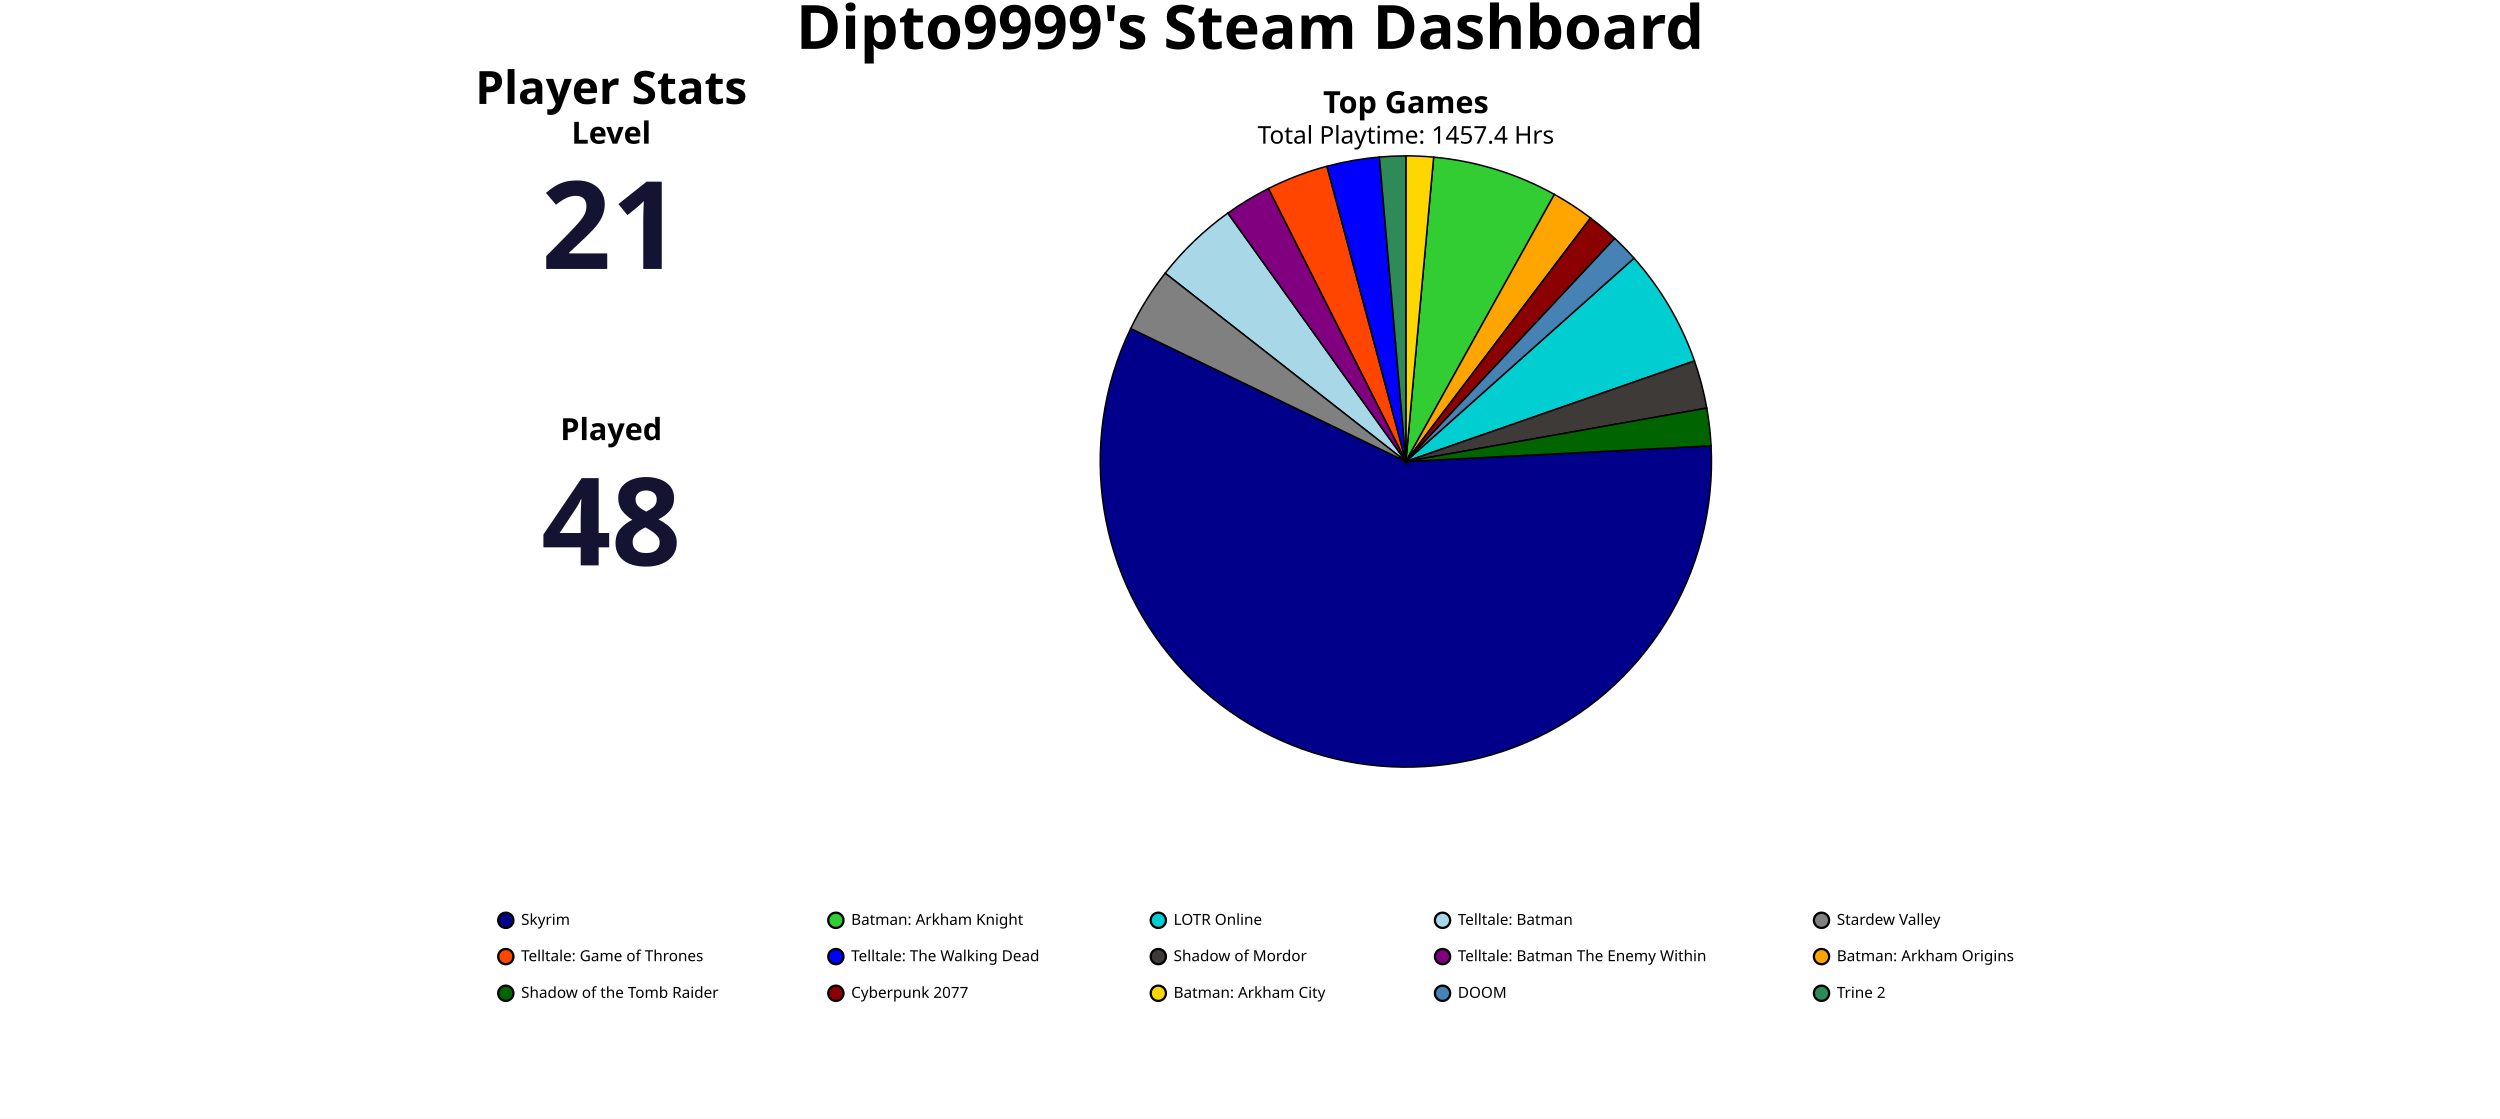
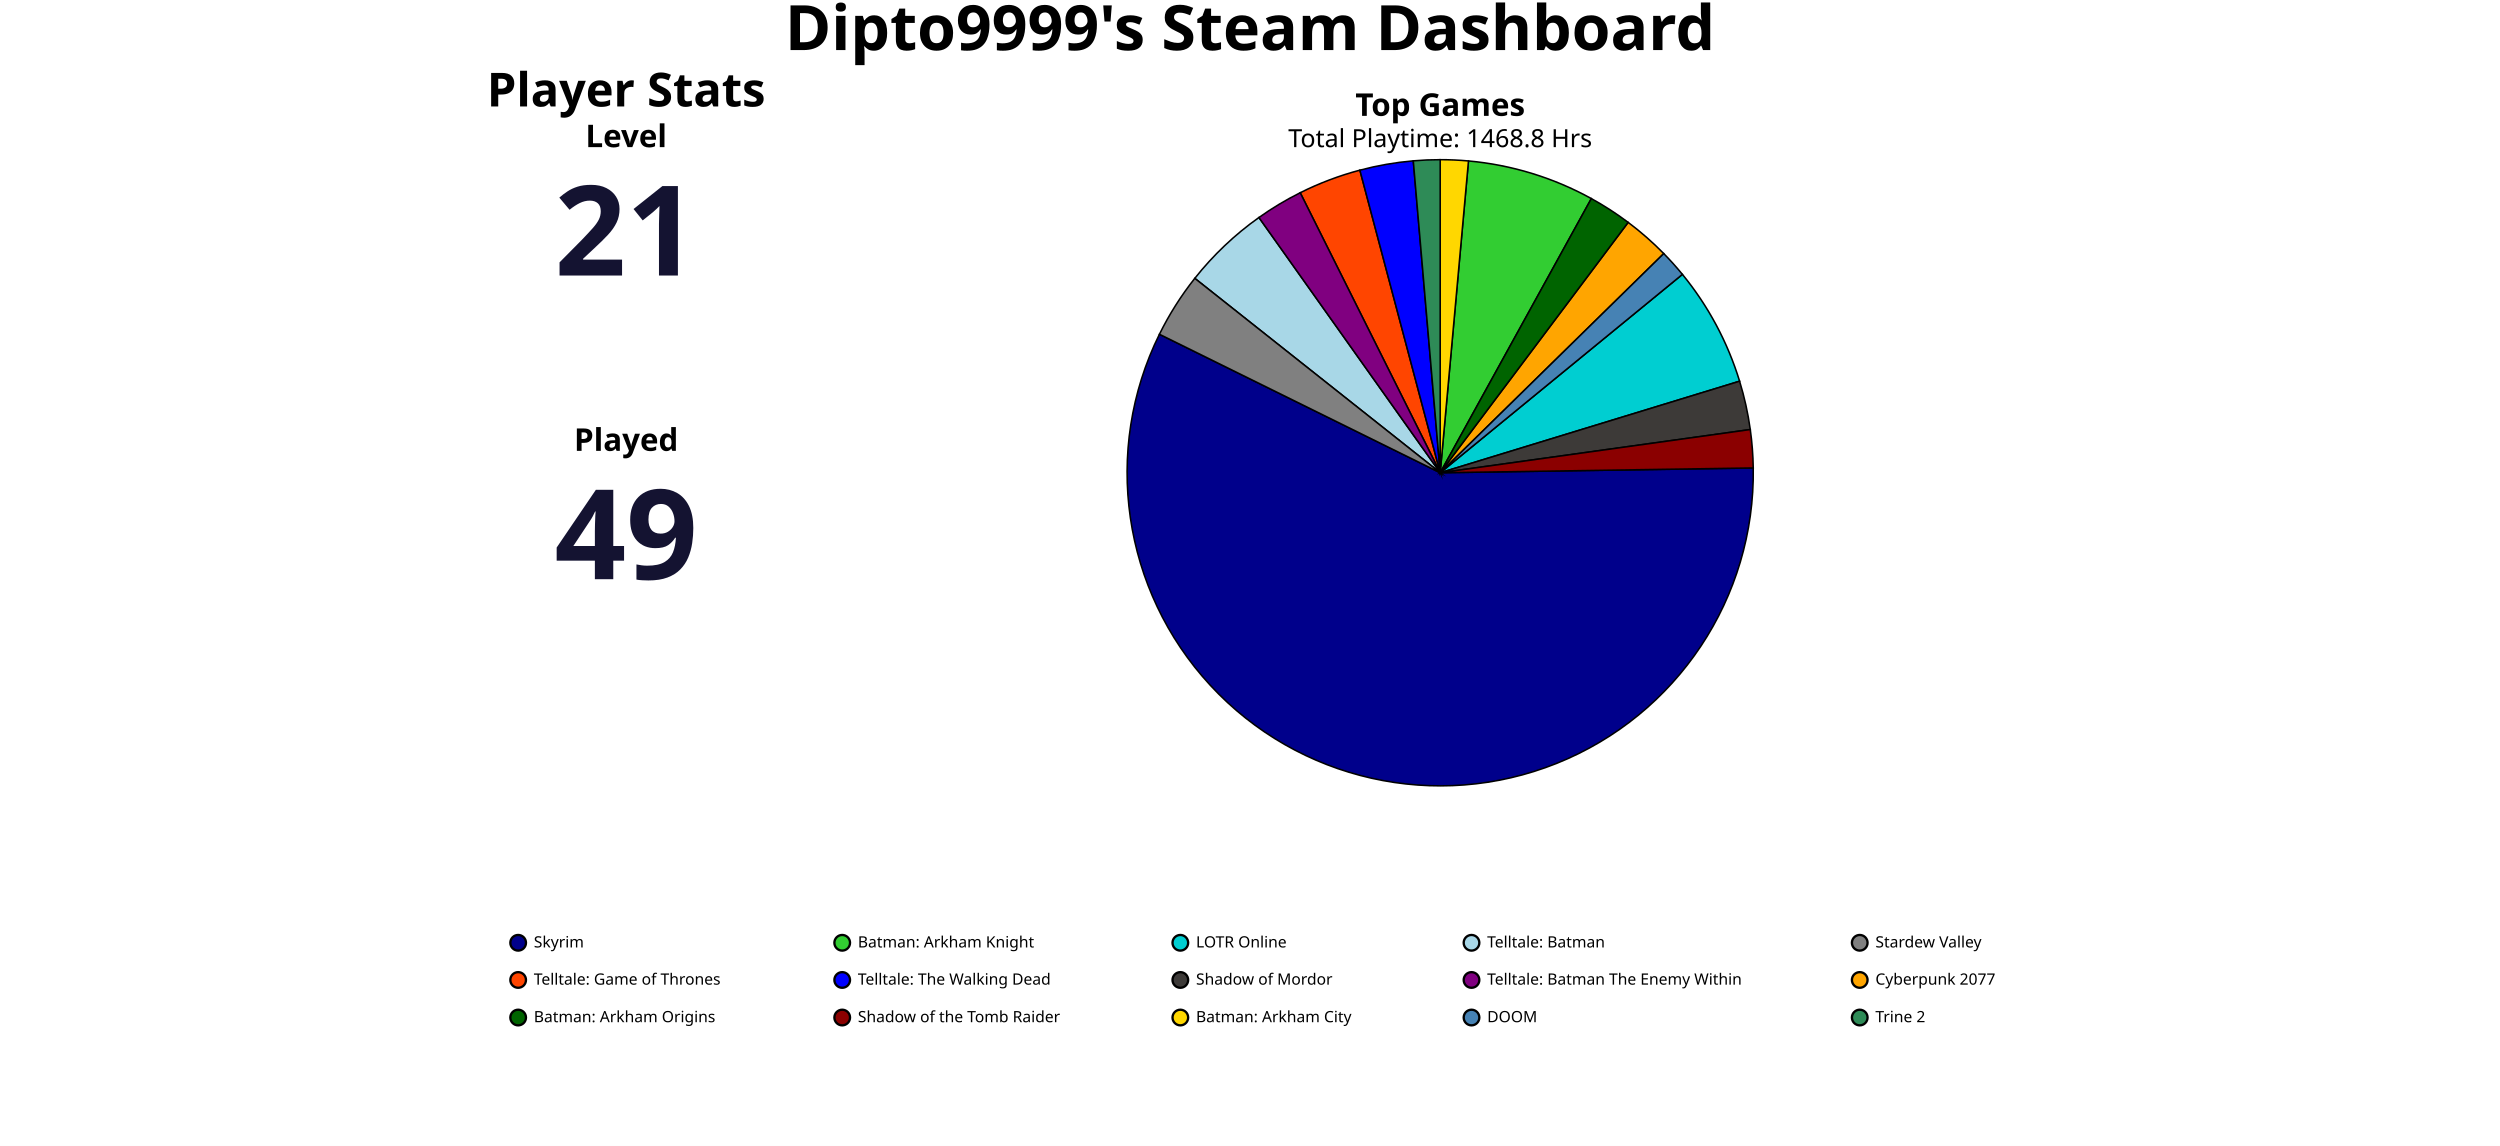
- <svg xmlns="http://www.w3.org/2000/svg" version="1.1" class="marks" width="1636" height="732" viewBox="0 0 1636 732">
-   <rect width="1636" height="732" fill="white" />
+ <svg xmlns="http://www.w3.org/2000/svg" version="1.1" class="marks" width="1597" height="732" viewBox="0 0 1597 732">
+   <rect width="1597" height="732" fill="white" />
  <g fill="none" stroke-miterlimit="10" transform="translate(250,102)">
    <g class="mark-group role-frame root" role="graphics-object" aria-roledescription="group mark container">
      <g transform="translate(0,0)">
        <path class="background" aria-hidden="true" d="M0,0h0v0h0Z" />
        <g>
          <g class="mark-group role-scope concat_0_group" role="graphics-object" aria-roledescription="group mark container">
            <g transform="translate(0,0)">
              <path class="background" aria-hidden="true" d="M0,0h0v0h0Z" />
              <g>
                <g class="mark-group role-scope concat_0_concat_0_group" role="graphics-object" aria-roledescription="group mark container">
                  <g transform="translate(0,0)">
                    <path class="background" aria-hidden="true" d="M0,0h300v150h-300Z" stroke="#ddd" stroke-opacity="0" stroke-width="1.5" />
                    <g>
                      <g class="mark-text role-mark concat_0_concat_0_marks" role="graphics-object" aria-roledescription="text mark container">
                        <text aria-label="Metric: Level; Value: 21" role="graphics-symbol" aria-roledescription="text mark" text-anchor="middle" transform="translate(150,74)" font-family="sans-serif" font-size="80px" font-weight="bold" fill="#141331">21</text>
                      </g>
                      <g class="mark-group role-title">
                        <g transform="translate(150,-24)">
                          <path class="background" aria-hidden="true" d="M0,0h0v0h0Z" pointer-events="none" />
                          <g>
                            <g class="mark-text role-title-text" role="graphics-symbol" aria-roledescription="title" aria-label="Title text 'Level'" pointer-events="none">
                              <text text-anchor="middle" transform="translate(0,16)" font-family="sans-serif" font-size="20px" font-weight="bold" fill="#000" opacity="1">Level</text>
                            </g>
                          </g>
                          <path class="foreground" aria-hidden="true" d="" pointer-events="none" display="none" />
                        </g>
                      </g>
                    </g>
                    <path class="foreground" aria-hidden="true" d="" display="none" />
                  </g>
                </g>
                <g class="mark-group role-scope concat_0_concat_1_group" role="graphics-object" aria-roledescription="group mark container">
                  <g transform="translate(0,194)">
                    <path class="background" aria-hidden="true" d="M0,0h300v150h-300Z" stroke="#ddd" stroke-opacity="0" stroke-width="1.5" />
                    <g>
                      <g class="mark-text role-mark concat_0_concat_1_marks" role="graphics-object" aria-roledescription="text mark container">
-                         <text aria-label="Metric: Played; Value: 48" role="graphics-symbol" aria-roledescription="text mark" text-anchor="middle" transform="translate(150,74)" font-family="sans-serif" font-size="80px" font-weight="bold" fill="#141331">48</text>
+                         <text aria-label="Metric: Played; Value: 49" role="graphics-symbol" aria-roledescription="text mark" text-anchor="middle" transform="translate(150,74)" font-family="sans-serif" font-size="80px" font-weight="bold" fill="#141331">49</text>
                      </g>
                      <g class="mark-group role-title">
                        <g transform="translate(150,-24)">
                          <path class="background" aria-hidden="true" d="M0,0h0v0h0Z" pointer-events="none" />
                          <g>
                            <g class="mark-text role-title-text" role="graphics-symbol" aria-roledescription="title" aria-label="Title text 'Played'" pointer-events="none">
                              <text text-anchor="middle" transform="translate(0,16)" font-family="sans-serif" font-size="20px" font-weight="bold" fill="#000" opacity="1">Played</text>
                            </g>
                          </g>
                          <path class="foreground" aria-hidden="true" d="" pointer-events="none" display="none" />
                        </g>
                      </g>
                    </g>
                    <path class="foreground" aria-hidden="true" d="" display="none" />
                  </g>
                </g>
                <g class="mark-group role-title">
                  <g transform="translate(150,-58)">
                    <path class="background" aria-hidden="true" d="M0,0h0v0h0Z" pointer-events="none" />
                    <g>
                      <g class="mark-text role-title-text" role="graphics-symbol" aria-roledescription="title" aria-label="Title text 'Player Stats'" pointer-events="none">
                        <text text-anchor="middle" transform="translate(0,24)" font-family="sans-serif" font-size="30px" font-weight="bold" fill="#000" opacity="1">Player Stats</text>
                      </g>
                    </g>
                    <path class="foreground" aria-hidden="true" d="" pointer-events="none" display="none" />
                  </g>
                </g>
              </g>
              <path class="foreground" aria-hidden="true" d="" display="none" />
            </g>
          </g>
          <g class="mark-group role-scope concat_1_group" role="graphics-object" aria-roledescription="group mark container">
            <g transform="translate(320,0)">
              <path class="background" aria-hidden="true" d="M0,0h700v400h-700Z" />
              <g>
                <g class="mark-arc role-mark concat_1_marks" role="graphics-object" aria-roledescription="arc mark container">
-                   <path aria-label="playtime_percentage: 58; name: Skyrim; Game: Skyrim; Time (Hrs): 845.3; Playtime (%): 58.00" role="graphics-symbol" aria-roledescription="arc mark" transform="translate(350,200)" d="M-180.071,-87.031A200,200,0,1,0,199.736,-10.265L0,0Z" fill="#00008B" stroke="black" stroke-width="1" />
-                   <path aria-label="playtime_percentage: 6.63; name: Batman: Arkham Knight; Game: Batman: Arkham Knight; Time (Hrs): 96.6; Playtime (%): 6.63" role="graphics-symbol" aria-roledescription="arc mark" transform="translate(350,200)" d="M97.204,-174.79A200,200,0,0,0,18.191,-199.171L0,0Z" fill="#32CD32" stroke="black" stroke-width="1" />
-                   <path aria-label="playtime_percentage: 6.25; name: LOTR Online; Game: LOTR Online; Time (Hrs): 91.0; Playtime (%): 6.25" role="graphics-symbol" aria-roledescription="arc mark" transform="translate(350,200)" d="M188.865,-65.804A200,200,0,0,0,149.322,-133.053L0,0Z" fill="#00CED1" stroke="black" stroke-width="1" />
-                   <path aria-label="playtime_percentage: 4.54; name: Telltale: Batman; Game: Telltale: Batman; Time (Hrs): 66.2; Playtime (%): 4.54" role="graphics-symbol" aria-roledescription="arc mark" transform="translate(350,200)" d="M-116.508,-162.561A200,200,0,0,0,-157.534,-123.219L0,0Z" fill="#A8D7E7" stroke="black" stroke-width="1" />
-                   <path aria-label="playtime_percentage: 3.4; name: Stardew Valley; Game: Stardew Valley; Time (Hrs): 49.5; Playtime (%): 3.40" role="graphics-symbol" aria-roledescription="arc mark" transform="translate(350,200)" d="M-157.534,-123.219A200,200,0,0,0,-180.071,-87.031L0,0Z" fill="#808080" stroke="black" stroke-width="1" />
-                   <path aria-label="playtime_percentage: 3.27; name: Telltale: Game of Thrones; Game: Telltale: Game of Thrones; Time (Hrs): 47.7; Playtime (%): 3.27" role="graphics-symbol" aria-roledescription="arc mark" transform="translate(350,200)" d="M-51.668,-193.211A200,200,0,0,0,-89.988,-178.612L0,0Z" fill="#FF4500" stroke="black" stroke-width="1" />
-                   <path aria-label="playtime_percentage: 2.78; name: Telltale: The Walking Dead; Game: Telltale: The Walking Dead; Time (Hrs): 40.5; Playtime (%): 2.78" role="graphics-symbol" aria-roledescription="arc mark" transform="translate(350,200)" d="M-17.315,-199.249A200,200,0,0,0,-51.668,-193.211L0,0Z" fill="#0000FF" stroke="black" stroke-width="1" />
-                   <path aria-label="playtime_percentage: 2.54; name: Shadow of Mordor; Game: Shadow of Mordor; Time (Hrs): 37.0; Playtime (%): 2.54" role="graphics-symbol" aria-roledescription="arc mark" transform="translate(350,200)" d="M196.92,-34.963A200,200,0,0,0,188.865,-65.804L0,0Z" fill="#3D3A38" stroke="black" stroke-width="1" />
-                   <path aria-label="playtime_percentage: 2.47; name: Telltale: Batman The Enemy Within; Game: Telltale: Batman The Enemy Within; Time (Hrs): 35.9; Playtime (%): 2.47" role="graphics-symbol" aria-roledescription="arc mark" transform="translate(350,200)" d="M-89.988,-178.612A200,200,0,0,0,-116.508,-162.561L0,0Z" fill="#800080" stroke="black" stroke-width="1" />
-                   <path aria-label="playtime_percentage: 2.25; name: Batman: Arkham Origins; Game: Batman: Arkham Origins; Time (Hrs): 32.8; Playtime (%): 2.25" role="graphics-symbol" aria-roledescription="arc mark" transform="translate(350,200)" d="M120.855,-159.355A200,200,0,0,0,97.204,-174.79L0,0Z" fill="#FFA500" stroke="black" stroke-width="1" />
-                   <path aria-label="playtime_percentage: 1.98; name: Shadow of the Tomb Raider; Game: Shadow of the Tomb Raider; Time (Hrs): 28.8; Playtime (%): 1.98" role="graphics-symbol" aria-roledescription="arc mark" transform="translate(350,200)" d="M199.736,-10.265A200,200,0,0,0,196.92,-34.963L0,0Z" fill="#006400" stroke="black" stroke-width="1" />
-                   <path aria-label="playtime_percentage: 1.65; name: Cyberpunk 2077; Game: Cyberpunk 2077; Time (Hrs): 24.0; Playtime (%): 1.65" role="graphics-symbol" aria-roledescription="arc mark" transform="translate(350,200)" d="M136.693,-145.997A200,200,0,0,0,120.855,-159.355L0,0Z" fill="#8B0000" stroke="black" stroke-width="1" />
-                   <path aria-label="playtime_percentage: 1.45; name: Batman: Arkham City; Game: Batman: Arkham City; Time (Hrs): 21.1; Playtime (%): 1.45" role="graphics-symbol" aria-roledescription="arc mark" transform="translate(350,200)" d="M18.191,-199.171A200,200,0,0,0,0,-200L0,0Z" fill="#FFD700" stroke="black" stroke-width="1" />
-                   <path aria-label="playtime_percentage: 1.44; name: DOOM; Game: DOOM; Time (Hrs): 20.9; Playtime (%): 1.44" role="graphics-symbol" aria-roledescription="arc mark" transform="translate(350,200)" d="M149.322,-133.053A200,200,0,0,0,136.693,-145.997L0,0Z" fill="#4682B4" stroke="black" stroke-width="1" />
-                   <path aria-label="playtime_percentage: 1.38; name: Trine 2; Game: Trine 2; Time (Hrs): 20.1; Playtime (%): 1.38" role="graphics-symbol" aria-roledescription="arc mark" transform="translate(350,200)" d="M0,-200A200,200,0,0,0,-17.315,-199.249L0,0Z" fill="#2E8B57" stroke="black" stroke-width="1" />
+                   <path aria-label="playtime_percentage: 57.55; name: Skyrim; Game: Skyrim; Time (Hrs): 845.3; Playtime (%): 57.55" role="graphics-symbol" aria-roledescription="arc mark" transform="translate(350,200)" d="M-179.364,-88.479A200,200,0,1,0,199.976,-3.078L0,0Z" fill="#00008B" stroke="black" stroke-width="1" />
+                   <path aria-label="playtime_percentage: 6.58; name: Batman: Arkham Knight; Game: Batman: Arkham Knight; Time (Hrs): 96.6; Playtime (%): 6.58" role="graphics-symbol" aria-roledescription="arc mark" transform="translate(350,200)" d="M96.553,-175.15A200,200,0,0,0,18.067,-199.182L0,0Z" fill="#32CD32" stroke="black" stroke-width="1" />
+                   <path aria-label="playtime_percentage: 6.2; name: LOTR Online; Game: LOTR Online; Time (Hrs): 91.0; Playtime (%): 6.20" role="graphics-symbol" aria-roledescription="arc mark" transform="translate(350,200)" d="M191.254,-58.496A200,200,0,0,0,154.719,-126.736L0,0Z" fill="#00CED1" stroke="black" stroke-width="1" />
+                   <path aria-label="playtime_percentage: 4.51; name: Telltale: Batman; Game: Telltale: Batman; Time (Hrs): 66.2; Playtime (%): 4.51" role="graphics-symbol" aria-roledescription="arc mark" transform="translate(350,200)" d="M-115.802,-163.064A200,200,0,0,0,-156.768,-124.192L0,0Z" fill="#A8D7E7" stroke="black" stroke-width="1" />
+                   <path aria-label="playtime_percentage: 3.37; name: Stardew Valley; Game: Stardew Valley; Time (Hrs): 49.5; Playtime (%): 3.37" role="graphics-symbol" aria-roledescription="arc mark" transform="translate(350,200)" d="M-156.768,-124.192A200,200,0,0,0,-179.364,-88.479L0,0Z" fill="#808080" stroke="black" stroke-width="1" />
+                   <path aria-label="playtime_percentage: 3.25; name: Telltale: Game of Thrones; Game: Telltale: Game of Thrones; Time (Hrs): 47.7; Playtime (%): 3.25" role="graphics-symbol" aria-roledescription="arc mark" transform="translate(350,200)" d="M-51.309,-193.307A200,200,0,0,0,-89.435,-178.889L0,0Z" fill="#FF4500" stroke="black" stroke-width="1" />
+                   <path aria-label="playtime_percentage: 2.76; name: Telltale: The Walking Dead; Game: Telltale: The Walking Dead; Time (Hrs): 40.5; Playtime (%): 2.76" role="graphics-symbol" aria-roledescription="arc mark" transform="translate(350,200)" d="M-17.191,-199.26A200,200,0,0,0,-51.309,-193.307L0,0Z" fill="#0000FF" stroke="black" stroke-width="1" />
+                   <path aria-label="playtime_percentage: 2.52; name: Shadow of Mordor; Game: Shadow of Mordor; Time (Hrs): 37.0; Playtime (%): 2.52" role="graphics-symbol" aria-roledescription="arc mark" transform="translate(350,200)" d="M198.084,-27.615A200,200,0,0,0,191.254,-58.496L0,0Z" fill="#3D3A38" stroke="black" stroke-width="1" />
+                   <path aria-label="playtime_percentage: 2.45; name: Telltale: Batman The Enemy Within; Game: Telltale: Batman The Enemy Within; Time (Hrs): 35.9; Playtime (%): 2.45" role="graphics-symbol" aria-roledescription="arc mark" transform="translate(350,200)" d="M-89.435,-178.889A200,200,0,0,0,-115.802,-163.064L0,0Z" fill="#800080" stroke="black" stroke-width="1" />
+                   <path aria-label="playtime_percentage: 2.41; name: Cyberpunk 2077; Game: Cyberpunk 2077; Time (Hrs): 35.4; Playtime (%): 2.41" role="graphics-symbol" aria-roledescription="arc mark" transform="translate(350,200)" d="M142.814,-140.015A200,200,0,0,0,120.063,-159.952L0,0Z" fill="#FFA500" stroke="black" stroke-width="1" />
+                   <path aria-label="playtime_percentage: 2.23; name: Batman: Arkham Origins; Game: Batman: Arkham Origins; Time (Hrs): 32.8; Playtime (%): 2.23" role="graphics-symbol" aria-roledescription="arc mark" transform="translate(350,200)" d="M120.063,-159.952A200,200,0,0,0,96.553,-175.15L0,0Z" fill="#006400" stroke="black" stroke-width="1" />
+                   <path aria-label="playtime_percentage: 1.96; name: Shadow of the Tomb Raider; Game: Shadow of the Tomb Raider; Time (Hrs): 28.8; Playtime (%): 1.96" role="graphics-symbol" aria-roledescription="arc mark" transform="translate(350,200)" d="M199.976,-3.078A200,200,0,0,0,198.084,-27.615L0,0Z" fill="#8B0000" stroke="black" stroke-width="1" />
+                   <path aria-label="playtime_percentage: 1.44; name: Batman: Arkham City; Game: Batman: Arkham City; Time (Hrs): 21.1; Playtime (%): 1.44" role="graphics-symbol" aria-roledescription="arc mark" transform="translate(350,200)" d="M18.067,-199.182A200,200,0,0,0,0,-200L0,0Z" fill="#FFD700" stroke="black" stroke-width="1" />
+                   <path aria-label="playtime_percentage: 1.42; name: DOOM; Game: DOOM; Time (Hrs): 20.9; Playtime (%): 1.42" role="graphics-symbol" aria-roledescription="arc mark" transform="translate(350,200)" d="M154.719,-126.736A200,200,0,0,0,142.814,-140.015L0,0Z" fill="#4682B4" stroke="black" stroke-width="1" />
+                   <path aria-label="playtime_percentage: 1.37; name: Trine 2; Game: Trine 2; Time (Hrs): 20.1; Playtime (%): 1.37" role="graphics-symbol" aria-roledescription="arc mark" transform="translate(350,200)" d="M0,-200A200,200,0,0,0,-17.191,-199.26L0,0Z" fill="#2E8B57" stroke="black" stroke-width="1" />
                </g>
                <g class="mark-group role-title">
                  <g transform="translate(350,-44)">
                    <path class="background" aria-hidden="true" d="M0,0h0v0h0Z" pointer-events="none" />
                    <g>
                      <g class="mark-text role-title-text" role="graphics-symbol" aria-roledescription="title" aria-label="Title text 'Top Games'" pointer-events="none">
                        <text text-anchor="middle" transform="translate(0,16)" font-family="sans-serif" font-size="20px" font-weight="bold" fill="#000" opacity="1">Top Games</text>
                      </g>
-                       <g class="mark-text role-title-subtitle" role="graphics-symbol" aria-roledescription="subtitle" aria-label="Subtitle text 'Total Playtime: 1457.4 Hrs'" pointer-events="none">
-                         <text text-anchor="middle" transform="translate(0,36)" font-family="sans-serif" font-size="16px" fill="#000" opacity="1">Total Playtime: 1457.4 Hrs</text>
+                       <g class="mark-text role-title-subtitle" role="graphics-symbol" aria-roledescription="subtitle" aria-label="Subtitle text 'Total Playtime: 1468.8 Hrs'" pointer-events="none">
+                         <text text-anchor="middle" transform="translate(0,36)" font-family="sans-serif" font-size="16px" fill="#000" opacity="1">Total Playtime: 1468.8 Hrs</text>
                      </g>
                    </g>
                    <path class="foreground" aria-hidden="true" d="" pointer-events="none" display="none" />
                  </g>
                </g>
              </g>
              <path class="foreground" aria-hidden="true" d="" display="none" />
            </g>
          </g>
          <g class="mark-group role-legend" role="graphics-symbol" aria-roledescription="legend" aria-label="Symbol legend for fill color with 15 values: Skyrim, Batman: Arkham Knight, LOTR Online, Telltale: Batman, Stardew Valley, ending with Trine 2">
            <g transform="translate(0,419)">
-               <path class="background" aria-hidden="true" d="M0,0h1136v211h-1136Z" pointer-events="none" />
+               <path class="background" aria-hidden="true" d="M0,0h1097v211h-1097Z" pointer-events="none" />
              <g>
                <g class="mark-group role-legend-entry">
                  <g transform="translate(75,75)">
                    <path class="background" aria-hidden="true" d="M0,0h0v0h0Z" pointer-events="none" />
                    <g>
                      <g class="mark-group role-scope" role="graphics-object" aria-roledescription="group mark container">
                        <g transform="translate(0,0.25)">
+                           <path class="background" aria-hidden="true" d="M0,0h130.316v12.5h-130.316Z" pointer-events="none" opacity="1" />
+                           <g>
+                             <g class="mark-symbol role-legend-symbol" pointer-events="none">
+                               <path transform="translate(6,6)" d="M5,0A5,5,0,1,1,-5,0A5,5,0,1,1,5,0" fill="#00008B" stroke="black" stroke-width="1.5" opacity="1" />
+                             </g>
+                             <g class="mark-text role-legend-label" pointer-events="none">
+                               <text text-anchor="start" transform="translate(16,9)" font-family="sans-serif" font-size="10px" fill="#000" opacity="1">Skyrim</text>
+                             </g>
+                           </g>
+                           <path class="foreground" aria-hidden="true" d="" pointer-events="none" display="none" />
+                         </g>
+                         <g transform="translate(207,0.25)">
                          <path class="background" aria-hidden="true" d="M0,0h139.223v12.5h-139.223Z" pointer-events="none" opacity="1" />
                          <g>
                            <g class="mark-symbol role-legend-symbol" pointer-events="none">
-                               <path transform="translate(6,6)" d="M5,0A5,5,0,1,1,-5,0A5,5,0,1,1,5,0" fill="#00008B" stroke="black" stroke-width="1.5" opacity="1" />
-                             </g>
-                             <g class="mark-text role-legend-label" pointer-events="none">
-                               <text text-anchor="start" transform="translate(16,9)" font-family="sans-serif" font-size="10px" fill="#000" opacity="1">Skyrim</text>
-                             </g>
-                           </g>
-                           <path class="foreground" aria-hidden="true" d="" pointer-events="none" display="none" />
-                         </g>
-                         <g transform="translate(216,0.25)">
-                           <path class="background" aria-hidden="true" d="M0,0h134.394v12.5h-134.394Z" pointer-events="none" opacity="1" />
-                           <g>
-                             <g class="mark-symbol role-legend-symbol" pointer-events="none">
                              <path transform="translate(6,6)" d="M5,0A5,5,0,1,1,-5,0A5,5,0,1,1,5,0" fill="#32CD32" stroke="black" stroke-width="1.5" opacity="1" />
                            </g>
                            <g class="mark-text role-legend-label" pointer-events="none">
                              <text text-anchor="start" transform="translate(16,9)" font-family="sans-serif" font-size="10px" fill="#000" opacity="1">Batman: Arkham Knight</text>
                            </g>
                          </g>
                          <path class="foreground" aria-hidden="true" d="" pointer-events="none" display="none" />
                        </g>
-                         <g transform="translate(427,0.25)">
+                         <g transform="translate(423,0.25)">
                          <path class="background" aria-hidden="true" d="M0,0h109.921v12.5h-109.921Z" pointer-events="none" opacity="1" />
                          <g>
                            <g class="mark-symbol role-legend-symbol" pointer-events="none">
                              <path transform="translate(6,6)" d="M5,0A5,5,0,1,1,-5,0A5,5,0,1,1,5,0" fill="#00CED1" stroke="black" stroke-width="1.5" opacity="1" />
                            </g>
                            <g class="mark-text role-legend-label" pointer-events="none">
                              <text text-anchor="start" transform="translate(16,9)" font-family="sans-serif" font-size="10px" fill="#000" opacity="1">LOTR Online</text>
                            </g>
                          </g>
                          <path class="foreground" aria-hidden="true" d="" pointer-events="none" display="none" />
                        </g>
-                         <g transform="translate(613,0.25)">
+                         <g transform="translate(609,0.25)">
                          <path class="background" aria-hidden="true" d="M0,0h171.439v12.5h-171.439Z" pointer-events="none" opacity="1" />
                          <g>
                            <g class="mark-symbol role-legend-symbol" pointer-events="none">
                              <path transform="translate(6,6)" d="M5,0A5,5,0,1,1,-5,0A5,5,0,1,1,5,0" fill="#A8D7E7" stroke="black" stroke-width="1.5" opacity="1" />
                            </g>
                            <g class="mark-text role-legend-label" pointer-events="none">
                              <text text-anchor="start" transform="translate(16,9)" font-family="sans-serif" font-size="10px" fill="#000" opacity="1">Telltale: Batman</text>
                            </g>
                          </g>
                          <path class="foreground" aria-hidden="true" d="" pointer-events="none" display="none" />
                        </g>
-                         <g transform="translate(861,0.25)">
-                           <path class="background" aria-hidden="true" d="M0,0h124.374v12.5h-124.374Z" pointer-events="none" opacity="1" />
+                         <g transform="translate(857,0.25)">
+                           <path class="background" aria-hidden="true" d="M0,0h89.384v12.5h-89.384Z" pointer-events="none" opacity="1" />
                          <g>
                            <g class="mark-symbol role-legend-symbol" pointer-events="none">
                              <path transform="translate(6,6)" d="M5,0A5,5,0,1,1,-5,0A5,5,0,1,1,5,0" fill="#808080" stroke="black" stroke-width="1.5" opacity="1" />
                            </g>
                            <g class="mark-text role-legend-label" pointer-events="none">
                              <text text-anchor="start" transform="translate(16,9)" font-family="sans-serif" font-size="10px" fill="#000" opacity="1">Stardew Valley</text>
                            </g>
                          </g>
                          <path class="foreground" aria-hidden="true" d="" pointer-events="none" display="none" />
                        </g>
                        <g transform="translate(0,24)">
+                           <path class="background" aria-hidden="true" d="M0,0h130.316v12.5h-130.316Z" pointer-events="none" opacity="1" />
+                           <g>
+                             <g class="mark-symbol role-legend-symbol" pointer-events="none">
+                               <path transform="translate(6,6)" d="M5,0A5,5,0,1,1,-5,0A5,5,0,1,1,5,0" fill="#FF4500" stroke="black" stroke-width="1.5" opacity="1" />
+                             </g>
+                             <g class="mark-text role-legend-label" pointer-events="none">
+                               <text text-anchor="start" transform="translate(16,9)" font-family="sans-serif" font-size="10px" fill="#000" opacity="1">Telltale: Game of Thrones</text>
+                             </g>
+                           </g>
+                           <path class="foreground" aria-hidden="true" d="" pointer-events="none" display="none" />
+                         </g>
+                         <g transform="translate(207,24)">
                          <path class="background" aria-hidden="true" d="M0,0h139.223v12.5h-139.223Z" pointer-events="none" opacity="1" />
                          <g>
                            <g class="mark-symbol role-legend-symbol" pointer-events="none">
-                               <path transform="translate(6,6)" d="M5,0A5,5,0,1,1,-5,0A5,5,0,1,1,5,0" fill="#FF4500" stroke="black" stroke-width="1.5" opacity="1" />
-                             </g>
-                             <g class="mark-text role-legend-label" pointer-events="none">
-                               <text text-anchor="start" transform="translate(16,9)" font-family="sans-serif" font-size="10px" fill="#000" opacity="1">Telltale: Game of Thrones</text>
-                             </g>
-                           </g>
-                           <path class="foreground" aria-hidden="true" d="" pointer-events="none" display="none" />
-                         </g>
-                         <g transform="translate(216,24)">
-                           <path class="background" aria-hidden="true" d="M0,0h134.394v12.5h-134.394Z" pointer-events="none" opacity="1" />
-                           <g>
-                             <g class="mark-symbol role-legend-symbol" pointer-events="none">
                              <path transform="translate(6,6)" d="M5,0A5,5,0,1,1,-5,0A5,5,0,1,1,5,0" fill="#0000FF" stroke="black" stroke-width="1.5" opacity="1" />
                            </g>
                            <g class="mark-text role-legend-label" pointer-events="none">
                              <text text-anchor="start" transform="translate(16,9)" font-family="sans-serif" font-size="10px" fill="#000" opacity="1">Telltale: The Walking Dead</text>
                            </g>
                          </g>
                          <path class="foreground" aria-hidden="true" d="" pointer-events="none" display="none" />
                        </g>
-                         <g transform="translate(427,24)">
+                         <g transform="translate(423,24)">
                          <path class="background" aria-hidden="true" d="M0,0h109.921v12.5h-109.921Z" pointer-events="none" opacity="1" />
                          <g>
                            <g class="mark-symbol role-legend-symbol" pointer-events="none">
                              <path transform="translate(6,6)" d="M5,0A5,5,0,1,1,-5,0A5,5,0,1,1,5,0" fill="#3D3A38" stroke="black" stroke-width="1.5" opacity="1" />
                            </g>
                            <g class="mark-text role-legend-label" pointer-events="none">
                              <text text-anchor="start" transform="translate(16,9)" font-family="sans-serif" font-size="10px" fill="#000" opacity="1">Shadow of Mordor</text>
                            </g>
                          </g>
                          <path class="foreground" aria-hidden="true" d="" pointer-events="none" display="none" />
                        </g>
-                         <g transform="translate(613,24)">
+                         <g transform="translate(609,24)">
                          <path class="background" aria-hidden="true" d="M0,0h171.439v12.5h-171.439Z" pointer-events="none" opacity="1" />
                          <g>
                            <g class="mark-symbol role-legend-symbol" pointer-events="none">
                              <path transform="translate(6,6)" d="M5,0A5,5,0,1,1,-5,0A5,5,0,1,1,5,0" fill="#800080" stroke="black" stroke-width="1.5" opacity="1" />
                            </g>
                            <g class="mark-text role-legend-label" pointer-events="none">
                              <text text-anchor="start" transform="translate(16,9)" font-family="sans-serif" font-size="10px" fill="#000" opacity="1">Telltale: Batman The Enemy Within</text>
                            </g>
                          </g>
                          <path class="foreground" aria-hidden="true" d="" pointer-events="none" display="none" />
                        </g>
-                         <g transform="translate(861,24)">
-                           <path class="background" aria-hidden="true" d="M0,0h124.374v12.5h-124.374Z" pointer-events="none" opacity="1" />
+                         <g transform="translate(857,24)">
+                           <path class="background" aria-hidden="true" d="M0,0h89.384v12.5h-89.384Z" pointer-events="none" opacity="1" />
                          <g>
                            <g class="mark-symbol role-legend-symbol" pointer-events="none">
                              <path transform="translate(6,6)" d="M5,0A5,5,0,1,1,-5,0A5,5,0,1,1,5,0" fill="#FFA500" stroke="black" stroke-width="1.5" opacity="1" />
                            </g>
                            <g class="mark-text role-legend-label" pointer-events="none">
+                               <text text-anchor="start" transform="translate(16,9)" font-family="sans-serif" font-size="10px" fill="#000" opacity="1">Cyberpunk 2077</text>
+                             </g>
+                           </g>
+                           <path class="foreground" aria-hidden="true" d="" pointer-events="none" display="none" />
+                         </g>
+                         <g transform="translate(0,48)">
+                           <path class="background" aria-hidden="true" d="M0,0h130.316v12.5h-130.316Z" pointer-events="none" opacity="1" />
+                           <g>
+                             <g class="mark-symbol role-legend-symbol" pointer-events="none">
+                               <path transform="translate(6,6)" d="M5,0A5,5,0,1,1,-5,0A5,5,0,1,1,5,0" fill="#006400" stroke="black" stroke-width="1.5" opacity="1" />
+                             </g>
+                             <g class="mark-text role-legend-label" pointer-events="none">
                              <text text-anchor="start" transform="translate(16,9)" font-family="sans-serif" font-size="10px" fill="#000" opacity="1">Batman: Arkham Origins</text>
                            </g>
                          </g>
                          <path class="foreground" aria-hidden="true" d="" pointer-events="none" display="none" />
                        </g>
-                         <g transform="translate(0,48)">
+                         <g transform="translate(207,48)">
                          <path class="background" aria-hidden="true" d="M0,0h139.223v12.5h-139.223Z" pointer-events="none" opacity="1" />
                          <g>
                            <g class="mark-symbol role-legend-symbol" pointer-events="none">
-                               <path transform="translate(6,6)" d="M5,0A5,5,0,1,1,-5,0A5,5,0,1,1,5,0" fill="#006400" stroke="black" stroke-width="1.5" opacity="1" />
+                               <path transform="translate(6,6)" d="M5,0A5,5,0,1,1,-5,0A5,5,0,1,1,5,0" fill="#8B0000" stroke="black" stroke-width="1.5" opacity="1" />
                            </g>
                            <g class="mark-text role-legend-label" pointer-events="none">
                              <text text-anchor="start" transform="translate(16,9)" font-family="sans-serif" font-size="10px" fill="#000" opacity="1">Shadow of the Tomb Raider</text>
                            </g>
                          </g>
                          <path class="foreground" aria-hidden="true" d="" pointer-events="none" display="none" />
                        </g>
-                         <g transform="translate(216,48)">
-                           <path class="background" aria-hidden="true" d="M0,0h134.394v12.5h-134.394Z" pointer-events="none" opacity="1" />
-                           <g>
-                             <g class="mark-symbol role-legend-symbol" pointer-events="none">
-                               <path transform="translate(6,6)" d="M5,0A5,5,0,1,1,-5,0A5,5,0,1,1,5,0" fill="#8B0000" stroke="black" stroke-width="1.5" opacity="1" />
-                             </g>
-                             <g class="mark-text role-legend-label" pointer-events="none">
-                               <text text-anchor="start" transform="translate(16,9)" font-family="sans-serif" font-size="10px" fill="#000" opacity="1">Cyberpunk 2077</text>
-                             </g>
-                           </g>
-                           <path class="foreground" aria-hidden="true" d="" pointer-events="none" display="none" />
-                         </g>
-                         <g transform="translate(427,48)">
+                         <g transform="translate(423,48)">
                          <path class="background" aria-hidden="true" d="M0,0h109.921v12.5h-109.921Z" pointer-events="none" opacity="1" />
                          <g>
                            <g class="mark-symbol role-legend-symbol" pointer-events="none">
                              <path transform="translate(6,6)" d="M5,0A5,5,0,1,1,-5,0A5,5,0,1,1,5,0" fill="#FFD700" stroke="black" stroke-width="1.5" opacity="1" />
                            </g>
                            <g class="mark-text role-legend-label" pointer-events="none">
                              <text text-anchor="start" transform="translate(16,9)" font-family="sans-serif" font-size="10px" fill="#000" opacity="1">Batman: Arkham City</text>
                            </g>
                          </g>
                          <path class="foreground" aria-hidden="true" d="" pointer-events="none" display="none" />
                        </g>
-                         <g transform="translate(613,48)">
+                         <g transform="translate(609,48)">
                          <path class="background" aria-hidden="true" d="M0,0h171.439v12.5h-171.439Z" pointer-events="none" opacity="1" />
                          <g>
                            <g class="mark-symbol role-legend-symbol" pointer-events="none">
                              <path transform="translate(6,6)" d="M5,0A5,5,0,1,1,-5,0A5,5,0,1,1,5,0" fill="#4682B4" stroke="black" stroke-width="1.5" opacity="1" />
                            </g>
                            <g class="mark-text role-legend-label" pointer-events="none">
                              <text text-anchor="start" transform="translate(16,9)" font-family="sans-serif" font-size="10px" fill="#000" opacity="1">DOOM</text>
                            </g>
                          </g>
                          <path class="foreground" aria-hidden="true" d="" pointer-events="none" display="none" />
                        </g>
-                         <g transform="translate(861,48)">
-                           <path class="background" aria-hidden="true" d="M0,0h124.374v12.5h-124.374Z" pointer-events="none" opacity="1" />
+                         <g transform="translate(857,48)">
+                           <path class="background" aria-hidden="true" d="M0,0h89.384v12.5h-89.384Z" pointer-events="none" opacity="1" />
                          <g>
                            <g class="mark-symbol role-legend-symbol" pointer-events="none">
                              <path transform="translate(6,6)" d="M5,0A5,5,0,1,1,-5,0A5,5,0,1,1,5,0" fill="#2E8B57" stroke="black" stroke-width="1.5" opacity="1" />
                            </g>
                            <g class="mark-text role-legend-label" pointer-events="none">
                              <text text-anchor="start" transform="translate(16,9)" font-family="sans-serif" font-size="10px" fill="#000" opacity="1">Trine 2</text>
                            </g>
                          </g>
                          <path class="foreground" aria-hidden="true" d="" pointer-events="none" display="none" />
                        </g>
                      </g>
                    </g>
                    <path class="foreground" aria-hidden="true" d="" pointer-events="none" display="none" />
                  </g>
                </g>
              </g>
              <path class="foreground" aria-hidden="true" d="" pointer-events="none" display="none" />
            </g>
          </g>
          <g class="mark-group role-title">
-             <g transform="translate(568,-102)">
+             <g transform="translate(548.5,-102)">
              <path class="background" aria-hidden="true" d="M0,0h0v0h0Z" pointer-events="none" />
              <g>
                <g class="mark-text role-title-text" role="graphics-symbol" aria-roledescription="title" aria-label="Title text 'Dipto9999's Steam Dashboard'" pointer-events="none">
                  <text text-anchor="middle" transform="translate(0,32)" font-family="sans-serif" font-size="40px" font-weight="bold" fill="#000" opacity="1">Dipto9999's Steam Dashboard</text>
                </g>
              </g>
              <path class="foreground" aria-hidden="true" d="" pointer-events="none" display="none" />
            </g>
          </g>
        </g>
        <path class="foreground" aria-hidden="true" d="" display="none" />
      </g>
    </g>
  </g>
</svg>
